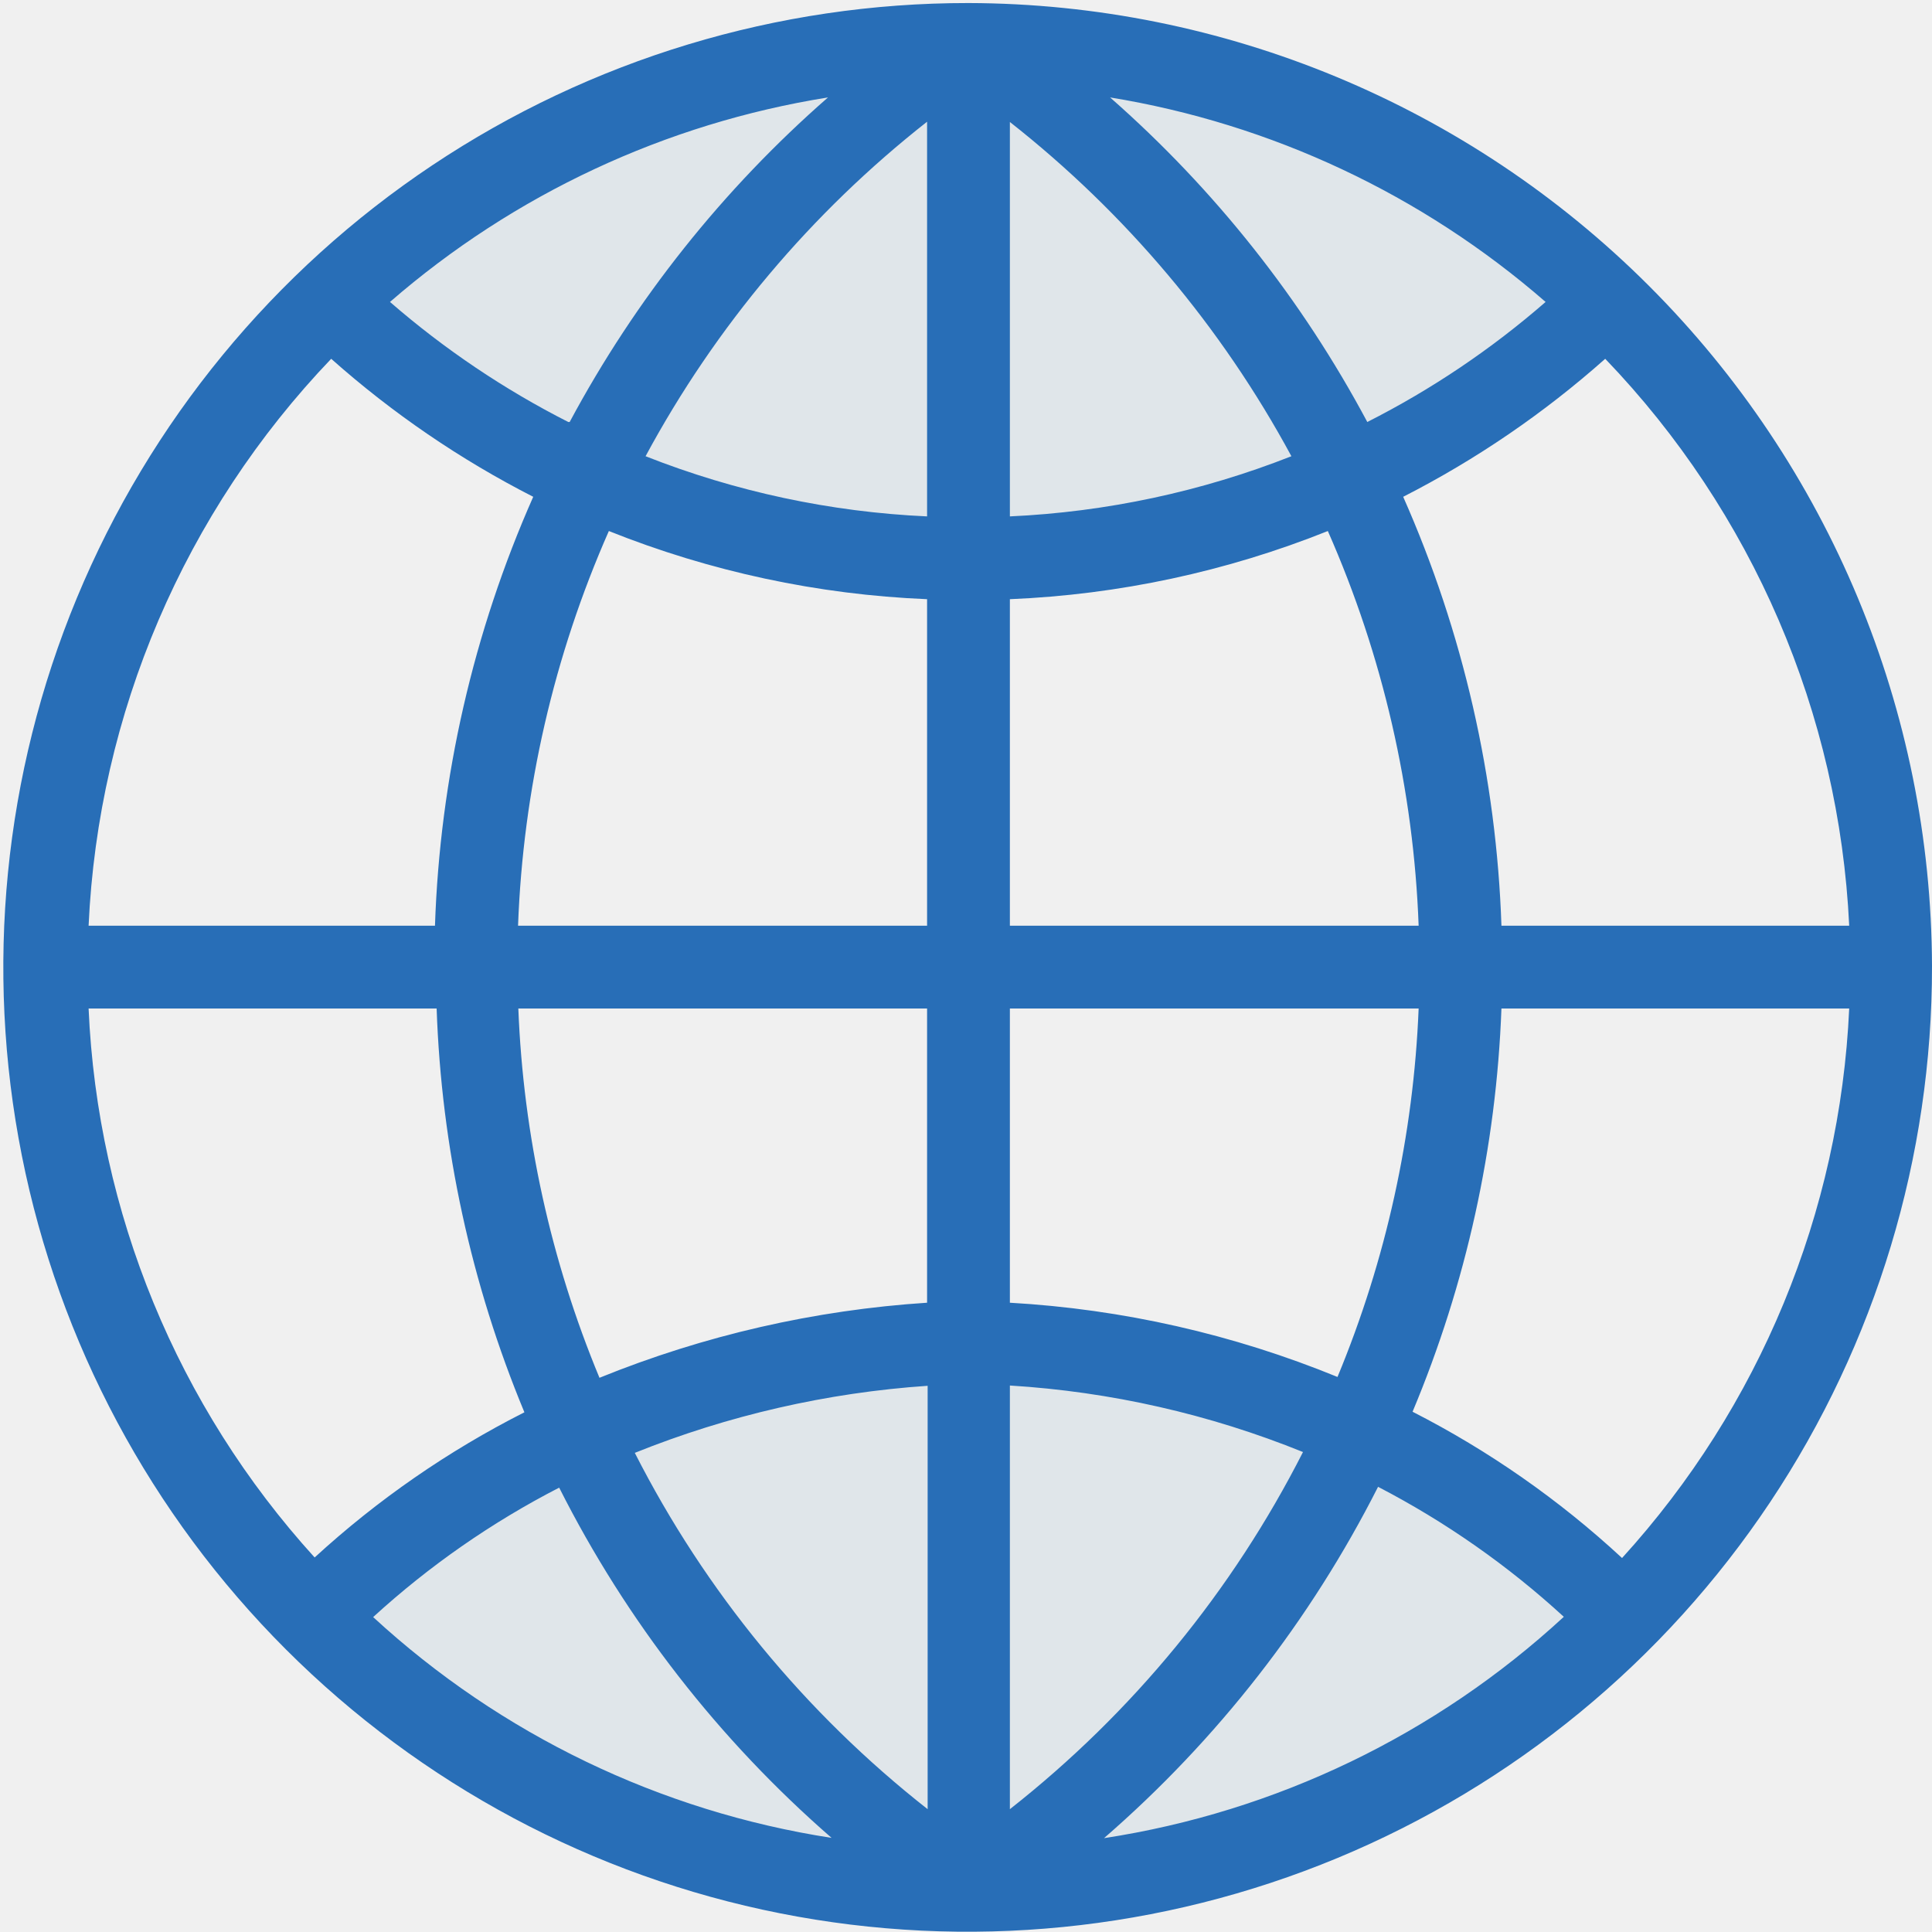
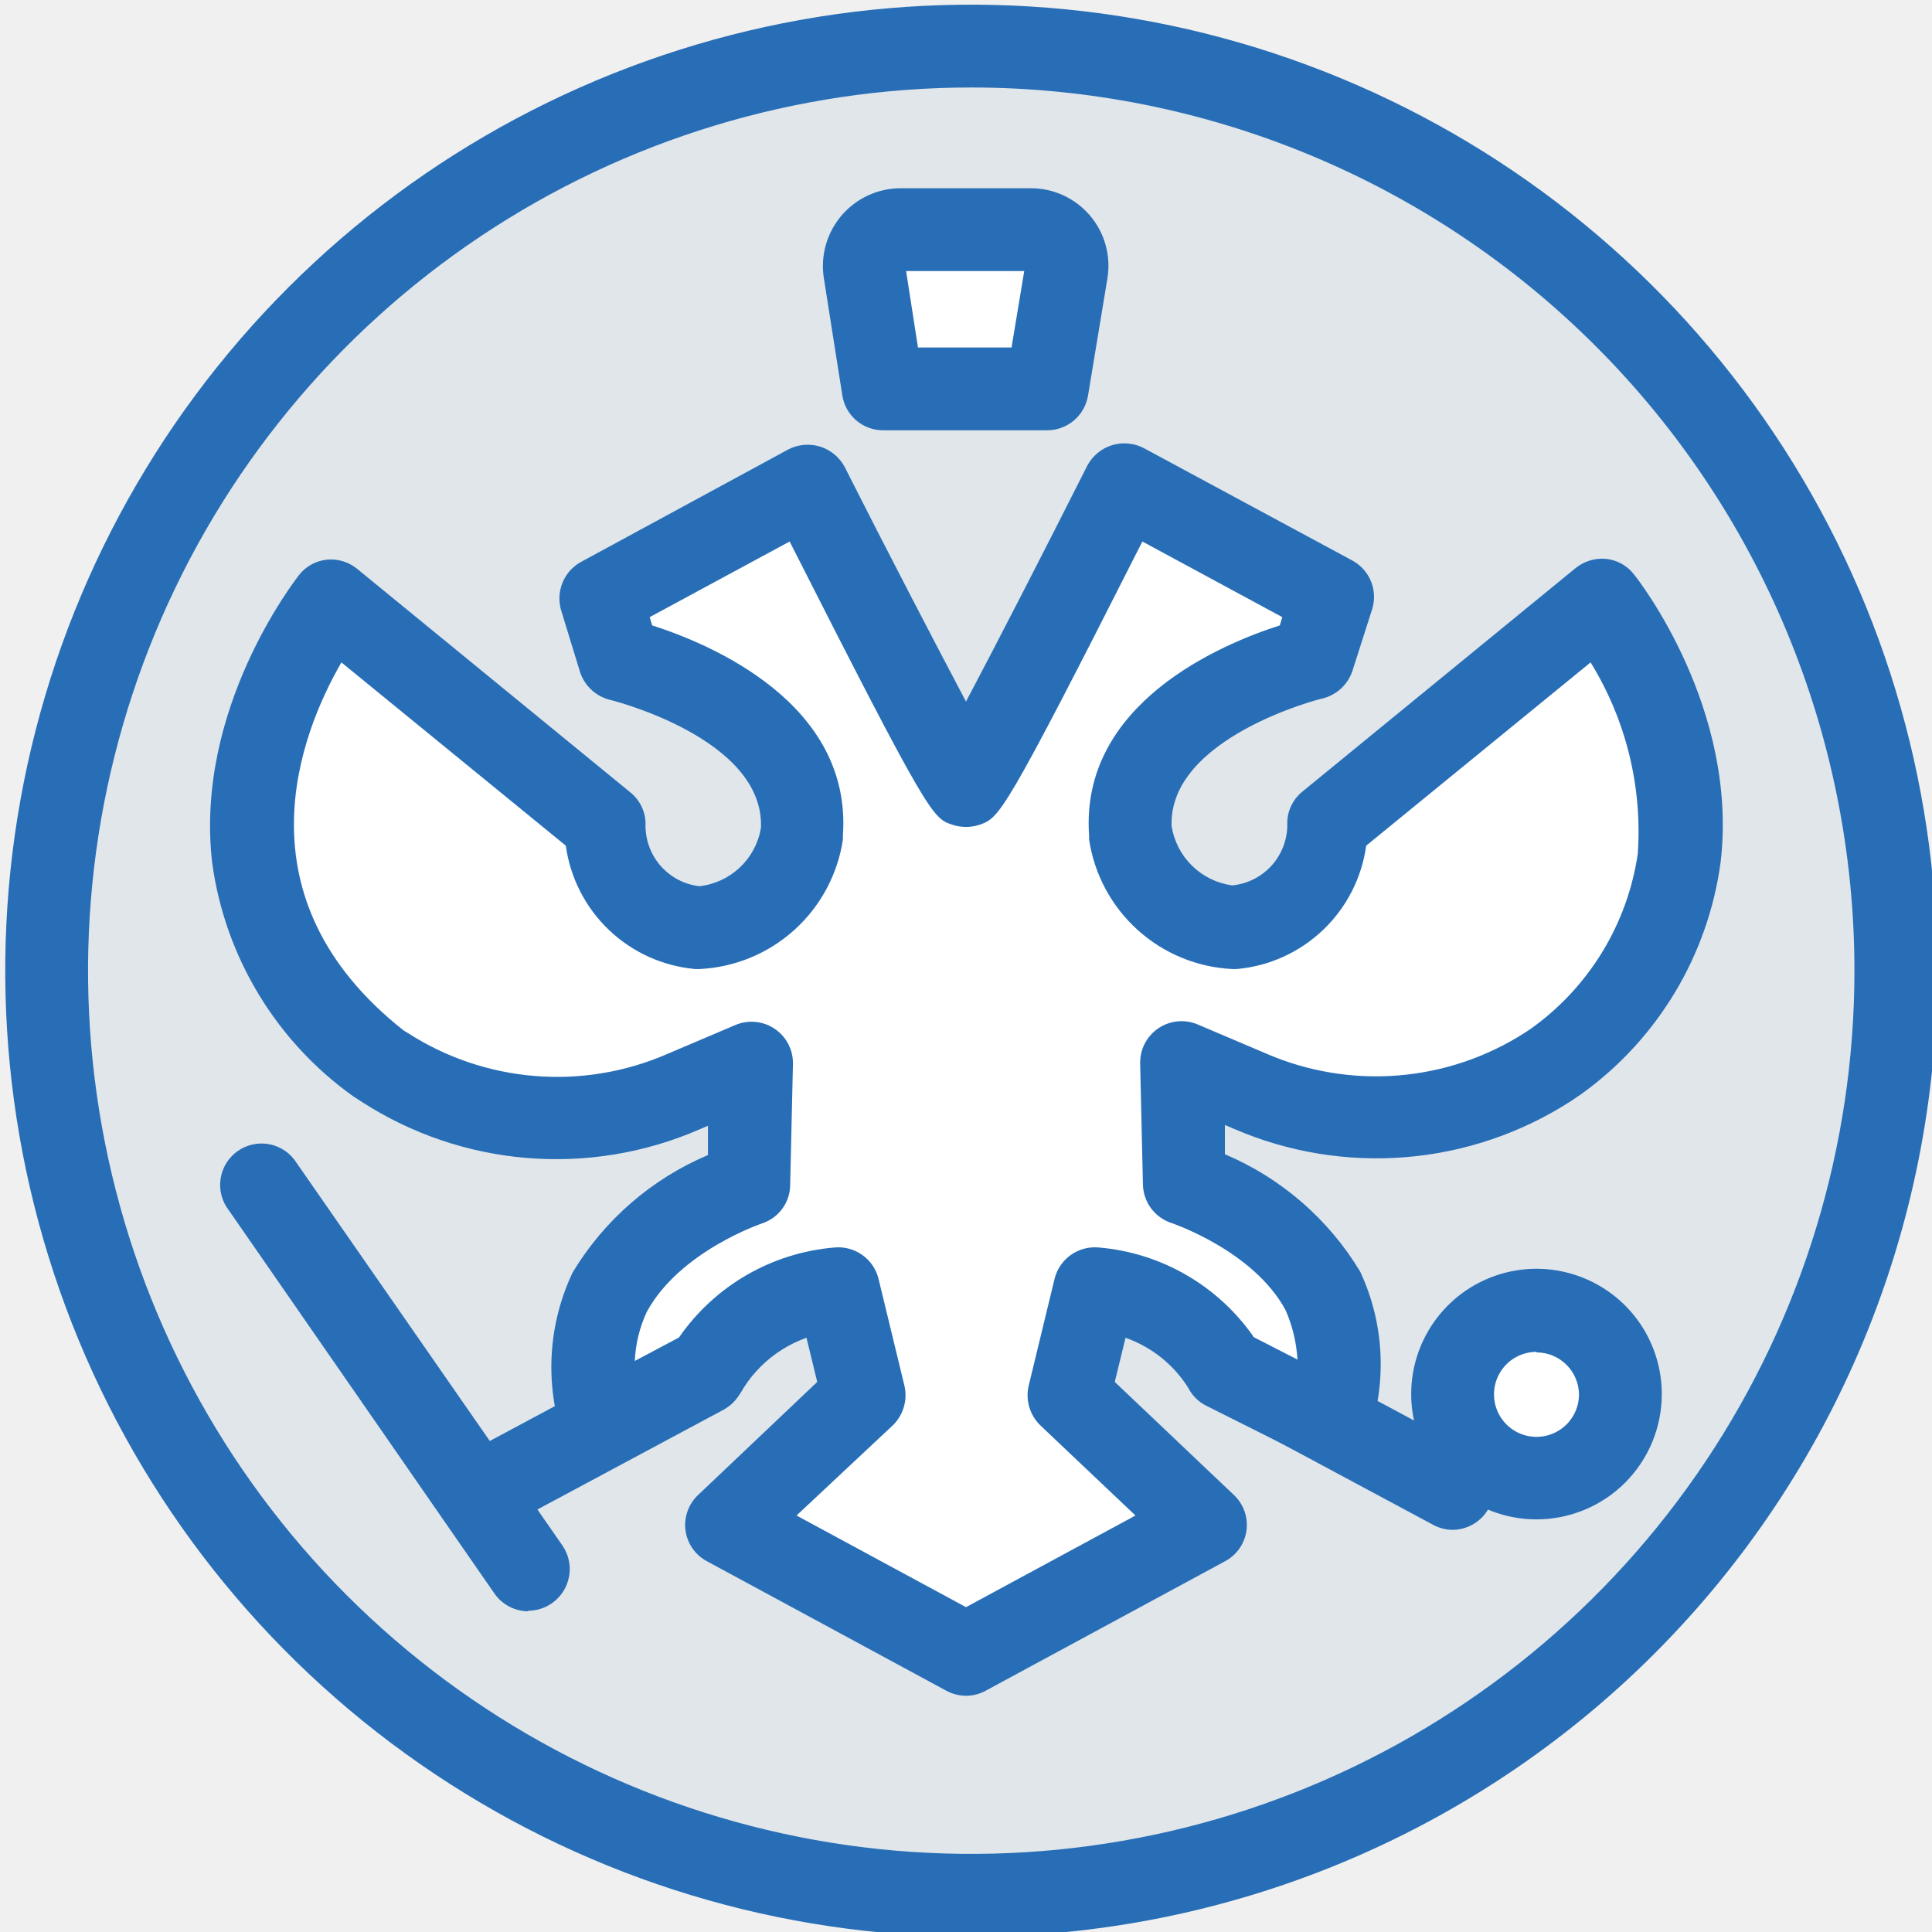
<svg xmlns="http://www.w3.org/2000/svg" width="70" height="70" viewBox="0 0 70 70" fill="none">
  <g clip-path="url(#clip0)">
-     <path d="M11.94 10.93C11.94 10.93 32.13 32.38 58.23 10.93C58.23 10.93 36.88 -8 11.94 10.93Z" fill="#E0E6EA" />
-     <path d="M58.23 59.07C58.23 59.07 38.05 37.62 11.94 59.07C11.94 59.07 33.3 78 58.23 59.07Z" fill="#E0E6EA" />
-     <path d="M35.09 0.11C28.176 0.104 21.416 2.149 15.665 5.987C9.914 9.825 5.431 15.283 2.783 21.67C0.136 28.057 -0.557 35.085 0.791 41.867C2.14 48.648 5.471 54.876 10.361 59.763C15.251 64.651 21.481 67.978 28.263 69.323C35.045 70.668 42.073 69.97 48.459 67.319C54.844 64.668 60.299 60.181 64.134 54.428C67.968 48.675 70.01 41.914 70 35C69.971 25.752 66.283 16.892 59.742 10.354C53.201 3.817 44.338 0.134 35.09 0.11ZM67 33.54H54.4C54.219 28.18 53.011 22.904 50.84 18C53.483 16.651 55.942 14.971 58.16 13C63.495 18.551 66.636 25.849 67 33.54ZM15.82 36.54C15.993 41.568 17.07 46.524 19 51.17C16.238 52.568 13.681 54.338 11.4 56.43C6.429 50.961 3.532 43.923 3.21 36.54H15.82ZM36.59 4.42C40.782 7.717 44.254 11.838 46.79 16.53C43.533 17.813 40.087 18.55 36.59 18.71V4.42ZM40.22 3.53C46.067 4.485 51.531 7.051 56 10.94C54.035 12.651 51.865 14.112 49.54 15.29C47.166 10.841 44.009 6.857 40.22 3.53ZM33.59 4.41V18.71C30.093 18.552 26.646 17.815 23.39 16.53C25.922 11.832 29.394 7.707 33.59 4.41ZM20.59 15.29C18.267 14.11 16.097 12.649 14.13 10.94C18.624 7.036 24.122 4.469 30 3.53C26.197 6.854 23.026 10.838 20.64 15.29H20.59ZM33.59 21.71V33.54H18.77C18.952 28.608 20.068 23.756 22.06 19.24C25.735 20.711 29.634 21.546 33.59 21.71ZM33.59 36.54V47.2C29.513 47.464 25.505 48.383 21.72 49.92C19.955 45.669 18.96 41.139 18.78 36.54H33.59ZM23 52.64C26.387 51.278 29.968 50.458 33.61 50.21V65.55C29.177 62.069 25.556 57.663 23 52.64ZM20.26 53.9C22.696 58.73 26.048 63.04 30.13 66.59C23.922 65.63 18.14 62.845 13.52 58.59C15.549 56.735 17.815 55.158 20.26 53.9ZM36.59 65.55V50.2C40.237 50.424 43.823 51.238 47.21 52.61C44.653 57.644 41.029 62.06 36.59 65.55ZM49.93 53.87C52.371 55.137 54.634 56.72 56.66 58.58C52.029 62.853 46.228 65.646 40 66.6C44.103 63.04 47.476 58.716 49.93 53.87ZM36.59 47.2V36.54H51.4C51.215 41.129 50.22 45.648 48.46 49.89C44.68 48.342 40.668 47.432 36.59 47.2ZM36.59 33.54V21.71C40.542 21.545 44.438 20.71 48.11 19.24C50.102 23.756 51.218 28.608 51.4 33.54H36.59ZM12 13C14.218 14.971 16.677 16.651 19.32 18C17.149 22.904 15.94 28.18 15.76 33.54H3.21C3.56 25.856 6.683 18.559 12 13ZM58.77 56.45C56.495 54.343 53.941 52.559 51.18 51.15C53.123 46.513 54.214 41.564 54.4 36.54H67C66.664 43.934 63.753 50.977 58.77 56.45Z" fill="#286EB7" />
+     <path d="M35.19 68.67C53.691 68.67 68.69 53.672 68.69 35.17C68.69 16.668 53.691 1.67 35.19 1.67C16.688 1.67 1.69 16.668 1.69 35.17C1.69 53.672 16.688 68.67 35.19 68.67Z" fill="#E0E6EA" />
+     <path d="M35.19 70.17C28.268 70.17 21.501 68.117 15.745 64.271C9.989 60.425 5.503 54.959 2.854 48.564C0.205 42.168 -0.488 35.131 0.862 28.342C2.213 21.552 5.546 15.316 10.441 10.421C15.336 5.526 21.573 2.193 28.362 0.842C35.151 -0.508 42.188 0.185 48.584 2.834C54.979 5.483 60.446 9.969 64.291 15.725C68.137 21.481 70.19 28.248 70.19 35.17C70.19 44.453 66.502 53.355 59.939 59.919C53.375 66.482 44.472 70.17 35.19 70.17ZM35.19 3.17C28.861 3.17 22.674 5.047 17.412 8.563C12.149 12.079 8.048 17.077 5.626 22.924C3.204 28.771 2.57 35.205 3.805 41.413C5.04 47.62 8.087 53.322 12.562 57.797C17.038 62.273 22.74 65.32 28.947 66.555C35.154 67.79 41.589 67.156 47.436 64.734C53.283 62.312 58.281 58.211 61.797 52.948C65.313 47.686 67.19 41.499 67.19 35.17C67.19 26.683 63.819 18.544 57.817 12.543C51.816 6.541 43.677 3.17 35.19 3.17Z" fill="#286EB7" />
+     <path d="M17.28 55.66C16.946 55.659 16.622 55.547 16.359 55.342C16.096 55.137 15.909 54.85 15.828 54.526C15.746 54.202 15.775 53.861 15.91 53.556C16.044 53.25 16.276 52.998 16.57 52.84L24.8 48.43C24.974 48.337 25.165 48.28 25.361 48.261C25.557 48.242 25.755 48.262 25.943 48.319C26.132 48.377 26.307 48.471 26.459 48.596C26.611 48.722 26.737 48.876 26.83 49.05C26.923 49.224 26.98 49.414 26.999 49.611C27.018 49.807 26.998 50.005 26.94 50.193C26.883 50.382 26.789 50.557 26.663 50.709C26.538 50.861 26.384 50.987 26.21 51.08L18 55.48C17.78 55.603 17.532 55.665 17.28 55.66Z" fill="#286EB7" />
+     <path d="M52.64 55.43C52.392 55.429 52.149 55.367 51.93 55.25L43.71 50.84C43.529 50.752 43.367 50.627 43.234 50.475C43.102 50.322 43.002 50.144 42.94 49.952C42.878 49.76 42.856 49.557 42.874 49.356C42.892 49.155 42.951 48.959 43.047 48.782C43.143 48.604 43.273 48.447 43.431 48.321C43.589 48.195 43.77 48.102 43.965 48.047C44.159 47.993 44.363 47.979 44.563 48.005C44.763 48.031 44.956 48.098 45.13 48.2L53.35 52.6C53.641 52.762 53.87 53.015 54.002 53.32C54.135 53.625 54.163 53.965 54.082 54.288C54.001 54.61 53.816 54.897 53.555 55.104C53.294 55.31 52.973 55.425 52.64 55.43Z" fill="#286EB7" />
+     <path d="M58 21.77L48.1 29.87C48.097 30.802 47.749 31.7 47.123 32.391C46.497 33.082 45.637 33.516 44.71 33.61C41.55 33.54 40.97 30.17 40.97 30.17C40.64 25.5 47.57 23.87 47.57 23.87L48.26 21.62L40.76 17.56C40.76 17.56 35.26 28.37 35 28.45C34.74 28.37 29.27 17.56 29.27 17.56L21.77 21.62L22.46 23.87C22.46 23.87 29.39 25.5 29.06 30.17C29.06 30.17 28.48 33.54 25.32 33.61C24.392 33.516 23.533 33.082 22.907 32.391C22.281 31.7 21.933 30.802 21.93 29.87L12 21.77C12 21.77 4.52 31.25 13.71 38.5L13.96 38.67C15.552 39.687 17.368 40.299 19.251 40.453C21.133 40.606 23.025 40.296 24.76 39.55L27.23 38.55L27.13 42.92C27.13 42.92 23.58 44 22.07 46.81C21.36 48.322 21.27 50.053 21.82 51.63L25.62 49.63C26.115 48.804 26.801 48.11 27.621 47.605C28.441 47.1 29.37 46.8 30.33 46.73L31.27 50.6L26.33 55.29L35 59.94L43.67 55.25L38.73 50.56L39.67 46.69C40.63 46.76 41.559 47.06 42.379 47.565C43.199 48.07 43.885 48.764 44.38 49.59L48.15 51.53C48.683 49.987 48.605 48.297 47.93 46.81C46.42 44 42.87 42.87 42.87 42.87L42.77 38.5L45.24 39.5C46.966 40.246 48.848 40.561 50.723 40.416C52.597 40.272 54.409 39.672 56 38.67L56.25 38.5C65.48 31.25 58 21.77 58 21.77Z" fill="white" />
+     <path d="M35 61.44C34.752 61.44 34.508 61.378 34.29 61.26L25.62 56.57C25.409 56.459 25.228 56.3 25.092 56.104C24.956 55.909 24.869 55.684 24.837 55.448C24.806 55.212 24.831 54.972 24.912 54.748C24.993 54.524 25.126 54.322 25.3 54.16L29.61 50.07L29.22 48.47C28.278 48.805 27.475 49.446 26.94 50.29C26.799 50.553 26.588 50.771 26.33 50.92L22.52 52.92C22.33 53.024 22.12 53.085 21.904 53.099C21.688 53.113 21.471 53.079 21.27 53C21.069 52.92 20.888 52.799 20.738 52.644C20.588 52.489 20.473 52.303 20.4 52.1C19.732 50.131 19.858 47.979 20.75 46.1C21.894 44.202 23.609 42.714 25.65 41.85V40.79L25.32 40.93C23.361 41.778 21.223 42.13 19.095 41.956C16.967 41.782 14.915 41.086 13.12 39.93L12.81 39.73C11.426 38.745 10.257 37.487 9.377 36.034C8.496 34.581 7.922 32.963 7.69 31.28C7.03 25.7 10.69 21.03 10.83 20.84C10.95 20.684 11.101 20.554 11.273 20.458C11.445 20.362 11.634 20.301 11.83 20.28C12.028 20.258 12.228 20.276 12.418 20.333C12.609 20.39 12.786 20.484 12.94 20.61L22.84 28.71C23.006 28.845 23.142 29.013 23.237 29.205C23.332 29.396 23.384 29.606 23.39 29.82C23.366 30.378 23.554 30.923 23.915 31.348C24.277 31.773 24.786 32.045 25.34 32.11C25.89 32.048 26.406 31.809 26.808 31.428C27.21 31.048 27.478 30.546 27.57 30C27.71 26.76 22.17 25.37 22.11 25.36C21.859 25.299 21.627 25.175 21.436 25.001C21.245 24.826 21.102 24.605 21.02 24.36L20.33 22.11C20.233 21.78 20.251 21.427 20.382 21.108C20.513 20.79 20.748 20.526 21.05 20.36L28.55 16.29C28.727 16.196 28.921 16.138 29.121 16.12C29.32 16.101 29.522 16.122 29.713 16.181C29.905 16.241 30.082 16.338 30.236 16.466C30.39 16.595 30.517 16.752 30.61 16.93C32.16 20 33.88 23.3 35 25.42C36.12 23.3 37.84 19.96 39.39 16.88C39.483 16.702 39.61 16.545 39.764 16.416C39.917 16.288 40.095 16.191 40.287 16.131C40.478 16.072 40.68 16.051 40.879 16.07C41.079 16.088 41.273 16.146 41.45 16.24L49 20.31C49.303 20.475 49.54 20.739 49.671 21.057C49.802 21.376 49.819 21.73 49.72 22.06L49 24.31C48.918 24.555 48.775 24.776 48.584 24.951C48.393 25.125 48.161 25.249 47.91 25.31C47.85 25.31 42.32 26.73 42.45 29.94C42.539 30.484 42.799 30.985 43.193 31.37C43.587 31.755 44.094 32.004 44.64 32.08C45.203 32.027 45.724 31.76 46.096 31.334C46.468 30.908 46.663 30.355 46.64 29.79C46.646 29.576 46.698 29.366 46.793 29.175C46.888 28.983 47.024 28.814 47.19 28.68L57.09 20.58C57.403 20.329 57.801 20.21 58.2 20.25C58.396 20.271 58.585 20.332 58.757 20.428C58.929 20.524 59.08 20.654 59.2 20.81C59.36 21 63 25.67 62.34 31.25C62.113 32.921 61.547 34.528 60.677 35.973C59.807 37.417 58.651 38.669 57.28 39.65L56.91 39.9C55.115 41.056 53.063 41.752 50.935 41.926C48.807 42.1 46.669 41.748 44.71 40.9L44.38 40.76V41.82C46.421 42.684 48.136 44.172 49.28 46.07C50.162 47.954 50.266 50.11 49.57 52.07C49.491 52.262 49.373 52.434 49.223 52.578C49.073 52.721 48.895 52.83 48.7 52.9C48.505 52.973 48.296 53.005 48.088 52.993C47.879 52.981 47.676 52.925 47.49 52.83L43.7 50.93C43.419 50.789 43.191 50.561 43.05 50.28C42.519 49.438 41.719 48.801 40.78 48.47L40.39 50.07L44.7 54.16C44.874 54.322 45.008 54.524 45.088 54.748C45.169 54.972 45.194 55.212 45.163 55.448C45.132 55.684 45.044 55.909 44.908 56.104C44.772 56.3 44.591 56.459 44.38 56.57L35.71 61.26C35.492 61.379 35.248 61.441 35 61.44ZM28.86 54.91L35 58.23L41.14 54.91L37.7 51.65C37.51 51.468 37.37 51.239 37.295 50.987C37.219 50.735 37.211 50.467 37.27 50.21L38.21 46.33C38.297 45.98 38.508 45.672 38.804 45.465C39.1 45.257 39.461 45.163 39.82 45.2C40.937 45.295 42.019 45.636 42.988 46.198C43.958 46.76 44.792 47.529 45.43 48.45L47.01 49.26C46.973 48.643 46.828 48.037 46.58 47.47C45.41 45.3 42.44 44.31 42.41 44.3C42.12 44.198 41.868 44.008 41.689 43.758C41.511 43.507 41.413 43.208 41.41 42.9L41.31 38.53C41.305 38.279 41.363 38.031 41.478 37.809C41.593 37.586 41.763 37.396 41.971 37.256C42.179 37.115 42.419 37.029 42.668 37.006C42.918 36.982 43.169 37.022 43.4 37.12L45.87 38.17C47.377 38.825 49.022 39.098 50.66 38.965C52.298 38.833 53.878 38.299 55.26 37.41L55.47 37.27C56.509 36.528 57.387 35.584 58.052 34.495C58.717 33.406 59.155 32.193 59.34 30.93C59.508 28.498 58.91 26.075 57.63 24L49.5 30.64C49.339 31.806 48.788 32.883 47.936 33.695C47.084 34.507 45.982 35.006 44.81 35.11H44.65C43.376 35.048 42.163 34.547 41.217 33.692C40.271 32.837 39.65 31.681 39.46 30.42C39.46 30.37 39.46 30.32 39.46 30.27C39.12 25.48 44.27 23.33 46.37 22.66L46.46 22.36L41.39 19.62C36.33 29.62 36.21 29.62 35.5 29.88C35.176 29.989 34.824 29.989 34.5 29.88C33.79 29.64 33.67 29.6 28.61 19.62L23.54 22.36L23.63 22.66C25.73 23.33 30.88 25.48 30.54 30.27C30.54 30.32 30.54 30.37 30.54 30.42C30.35 31.681 29.729 32.837 28.783 33.692C27.837 34.547 26.624 35.048 25.35 35.11H25.19C24.018 35.006 22.916 34.507 22.064 33.695C21.212 32.883 20.661 31.806 20.5 30.64L12.37 24C10.88 26.58 8.52 32.52 14.63 37.34L14.78 37.43C16.162 38.319 17.742 38.853 19.38 38.985C21.018 39.118 22.663 38.845 24.17 38.19L26.64 37.14C26.871 37.041 27.122 37.002 27.372 37.026C27.622 37.05 27.861 37.135 28.069 37.276C28.277 37.416 28.447 37.606 28.562 37.829C28.677 38.051 28.735 38.299 28.73 38.55L28.63 42.92C28.63 43.229 28.534 43.529 28.354 43.78C28.175 44.031 27.922 44.22 27.63 44.32C27.63 44.32 24.63 45.32 23.43 47.54C23.173 48.096 23.027 48.698 23 49.31L24.6 48.46C25.239 47.536 26.074 46.765 27.045 46.201C28.017 45.638 29.101 45.296 30.22 45.2C30.579 45.163 30.94 45.257 31.236 45.465C31.532 45.672 31.743 45.98 31.83 46.33L32.77 50.21C32.829 50.467 32.821 50.735 32.745 50.987C32.67 51.239 32.53 51.468 32.34 51.65L28.86 54.91Z" fill="#286EB7" />
+     <path d="M55.68 53.55C57.353 53.55 58.71 52.194 58.71 50.52C58.71 48.847 57.353 47.49 55.68 47.49C54.007 47.49 52.65 48.847 52.65 50.52C52.65 52.194 54.007 53.55 55.68 53.55Z" fill="white" />
+     <path d="M55.67 55.05C54.772 55.05 53.894 54.784 53.147 54.284C52.4 53.785 51.818 53.075 51.475 52.245C51.131 51.415 51.042 50.502 51.218 49.621C51.394 48.74 51.827 47.931 52.463 47.296C53.099 46.662 53.909 46.23 54.79 46.056C55.672 45.882 56.585 45.974 57.414 46.319C58.244 46.664 58.952 47.247 59.45 47.995C59.947 48.743 60.212 49.622 60.21 50.52C60.207 51.723 59.728 52.875 58.877 53.724C58.026 54.573 56.872 55.05 55.67 55.05ZM55.67 48.98C55.365 48.98 55.068 49.071 54.814 49.24C54.561 49.409 54.364 49.65 54.247 49.931C54.131 50.212 54.1 50.522 54.16 50.821C54.219 51.119 54.366 51.394 54.581 51.609C54.796 51.825 55.071 51.971 55.37 52.031C55.668 52.09 55.978 52.06 56.259 51.943C56.541 51.826 56.781 51.629 56.95 51.376C57.12 51.123 57.21 50.825 57.21 50.52C57.205 50.115 57.04 49.729 56.752 49.444C56.464 49.16 56.075 49 55.67 49V48.98Z" fill="#286EB7" />
+     <path d="M19.14 58.38C18.898 58.379 18.659 58.32 18.445 58.206C18.231 58.093 18.047 57.93 17.91 57.73L8.29 43.85C8.165 43.689 8.075 43.505 8.023 43.308C7.972 43.111 7.962 42.905 7.993 42.704C8.024 42.503 8.095 42.31 8.203 42.137C8.31 41.965 8.452 41.816 8.619 41.7C8.786 41.583 8.975 41.502 9.175 41.462C9.374 41.421 9.58 41.421 9.779 41.462C9.979 41.504 10.167 41.585 10.334 41.701C10.501 41.818 10.643 41.967 10.75 42.14L20.38 56C20.534 56.227 20.624 56.491 20.64 56.764C20.655 57.038 20.596 57.31 20.469 57.553C20.341 57.795 20.15 57.998 19.916 58.141C19.682 58.283 19.414 58.359 19.14 58.36V58.38Z" fill="#286EB7" />
+     <path d="M32 14.09H37.94L38.64 9.86C38.674 9.67 38.665 9.476 38.615 9.29C38.566 9.104 38.475 8.932 38.351 8.785C38.227 8.638 38.072 8.52 37.898 8.44C37.723 8.359 37.532 8.318 37.34 8.32H32.64C32.449 8.321 32.26 8.362 32.087 8.443C31.913 8.523 31.759 8.64 31.634 8.785C31.51 8.93 31.419 9.1 31.366 9.284C31.314 9.468 31.301 9.661 31.33 9.85L32 14.09Z" fill="white" />
+     <path d="M37.92 15.59H32C31.643 15.592 31.298 15.466 31.026 15.234C30.755 15.003 30.575 14.682 30.52 14.33L29.85 10.08C29.786 9.677 29.811 9.265 29.922 8.872C30.033 8.48 30.228 8.116 30.493 7.806C30.758 7.496 31.087 7.248 31.458 7.077C31.829 6.907 32.232 6.819 32.64 6.82H37.34C37.751 6.818 38.157 6.907 38.529 7.079C38.902 7.251 39.233 7.503 39.498 7.816C39.763 8.13 39.956 8.498 40.063 8.894C40.171 9.29 40.19 9.705 40.12 10.11L39.42 14.34C39.36 14.693 39.176 15.013 38.901 15.242C38.626 15.472 38.278 15.595 37.92 15.59ZM33.26 12.59H36.65L37.11 9.82H32.83L33.26 12.59Z" fill="#286EB7" />
  </g>
  <defs>
    <clipPath id="clip0">
      <rect width="70" height="70" fill="white" />
    </clipPath>
  </defs>
</svg>
